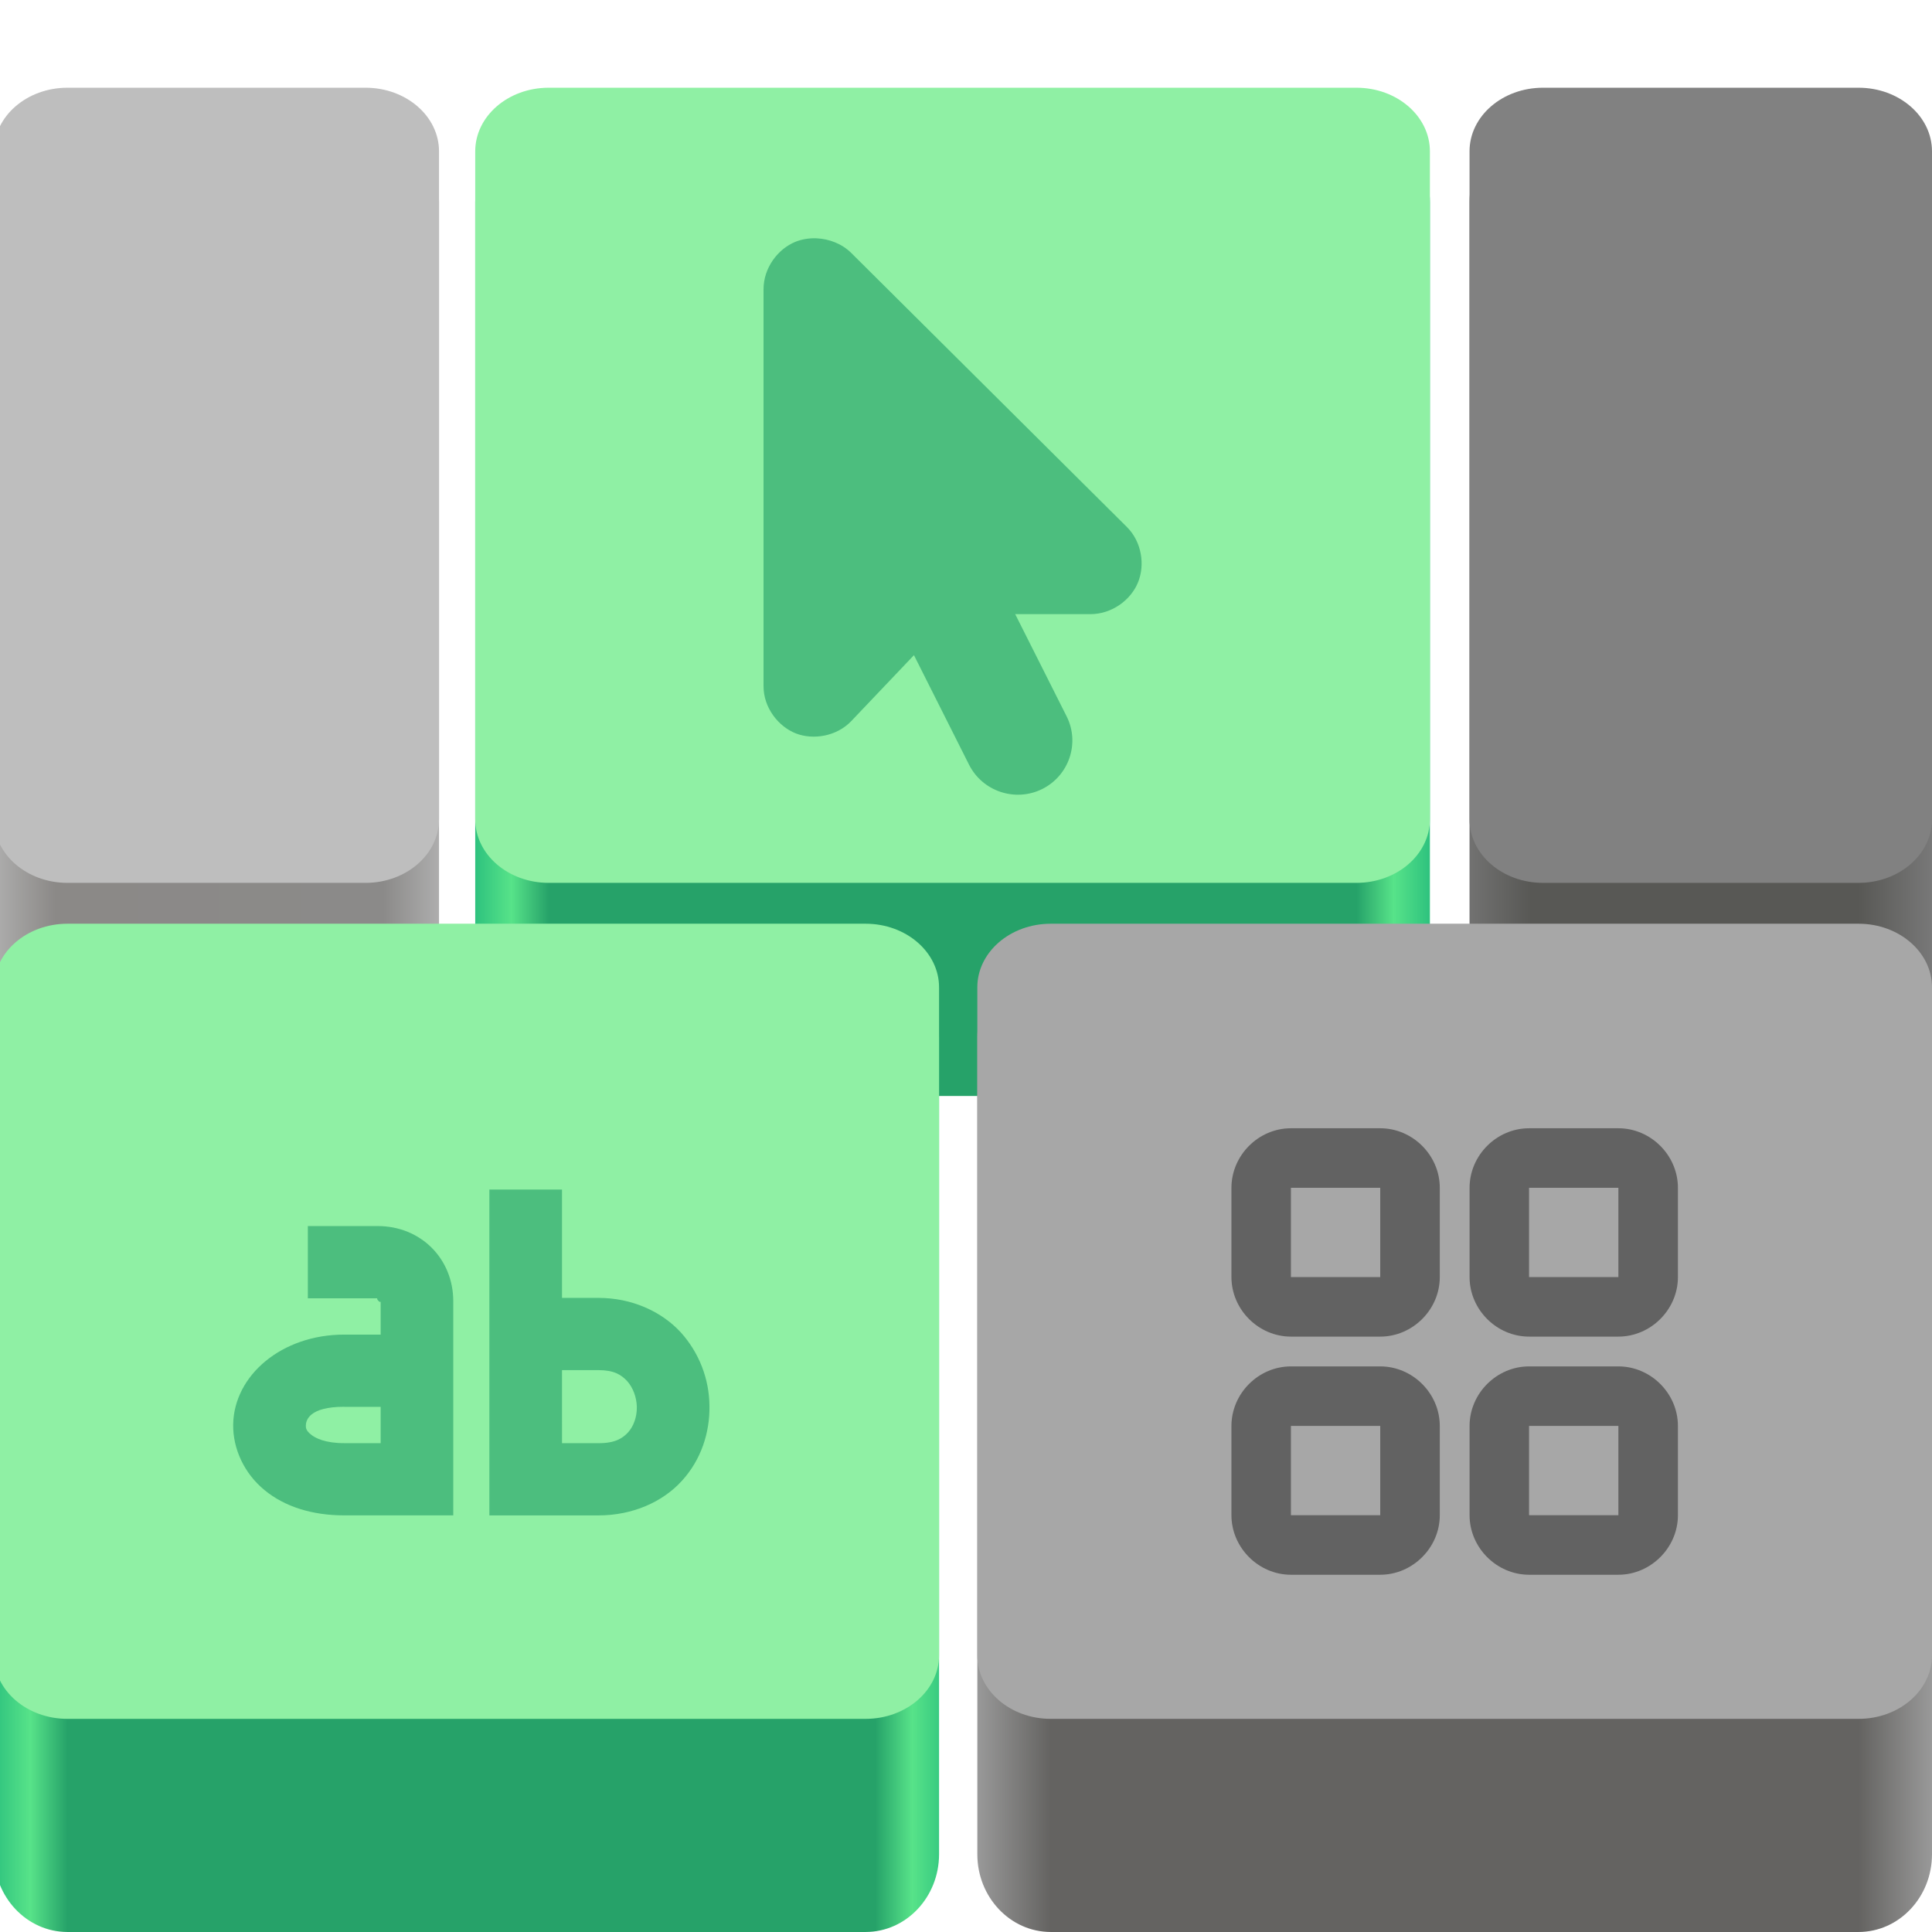
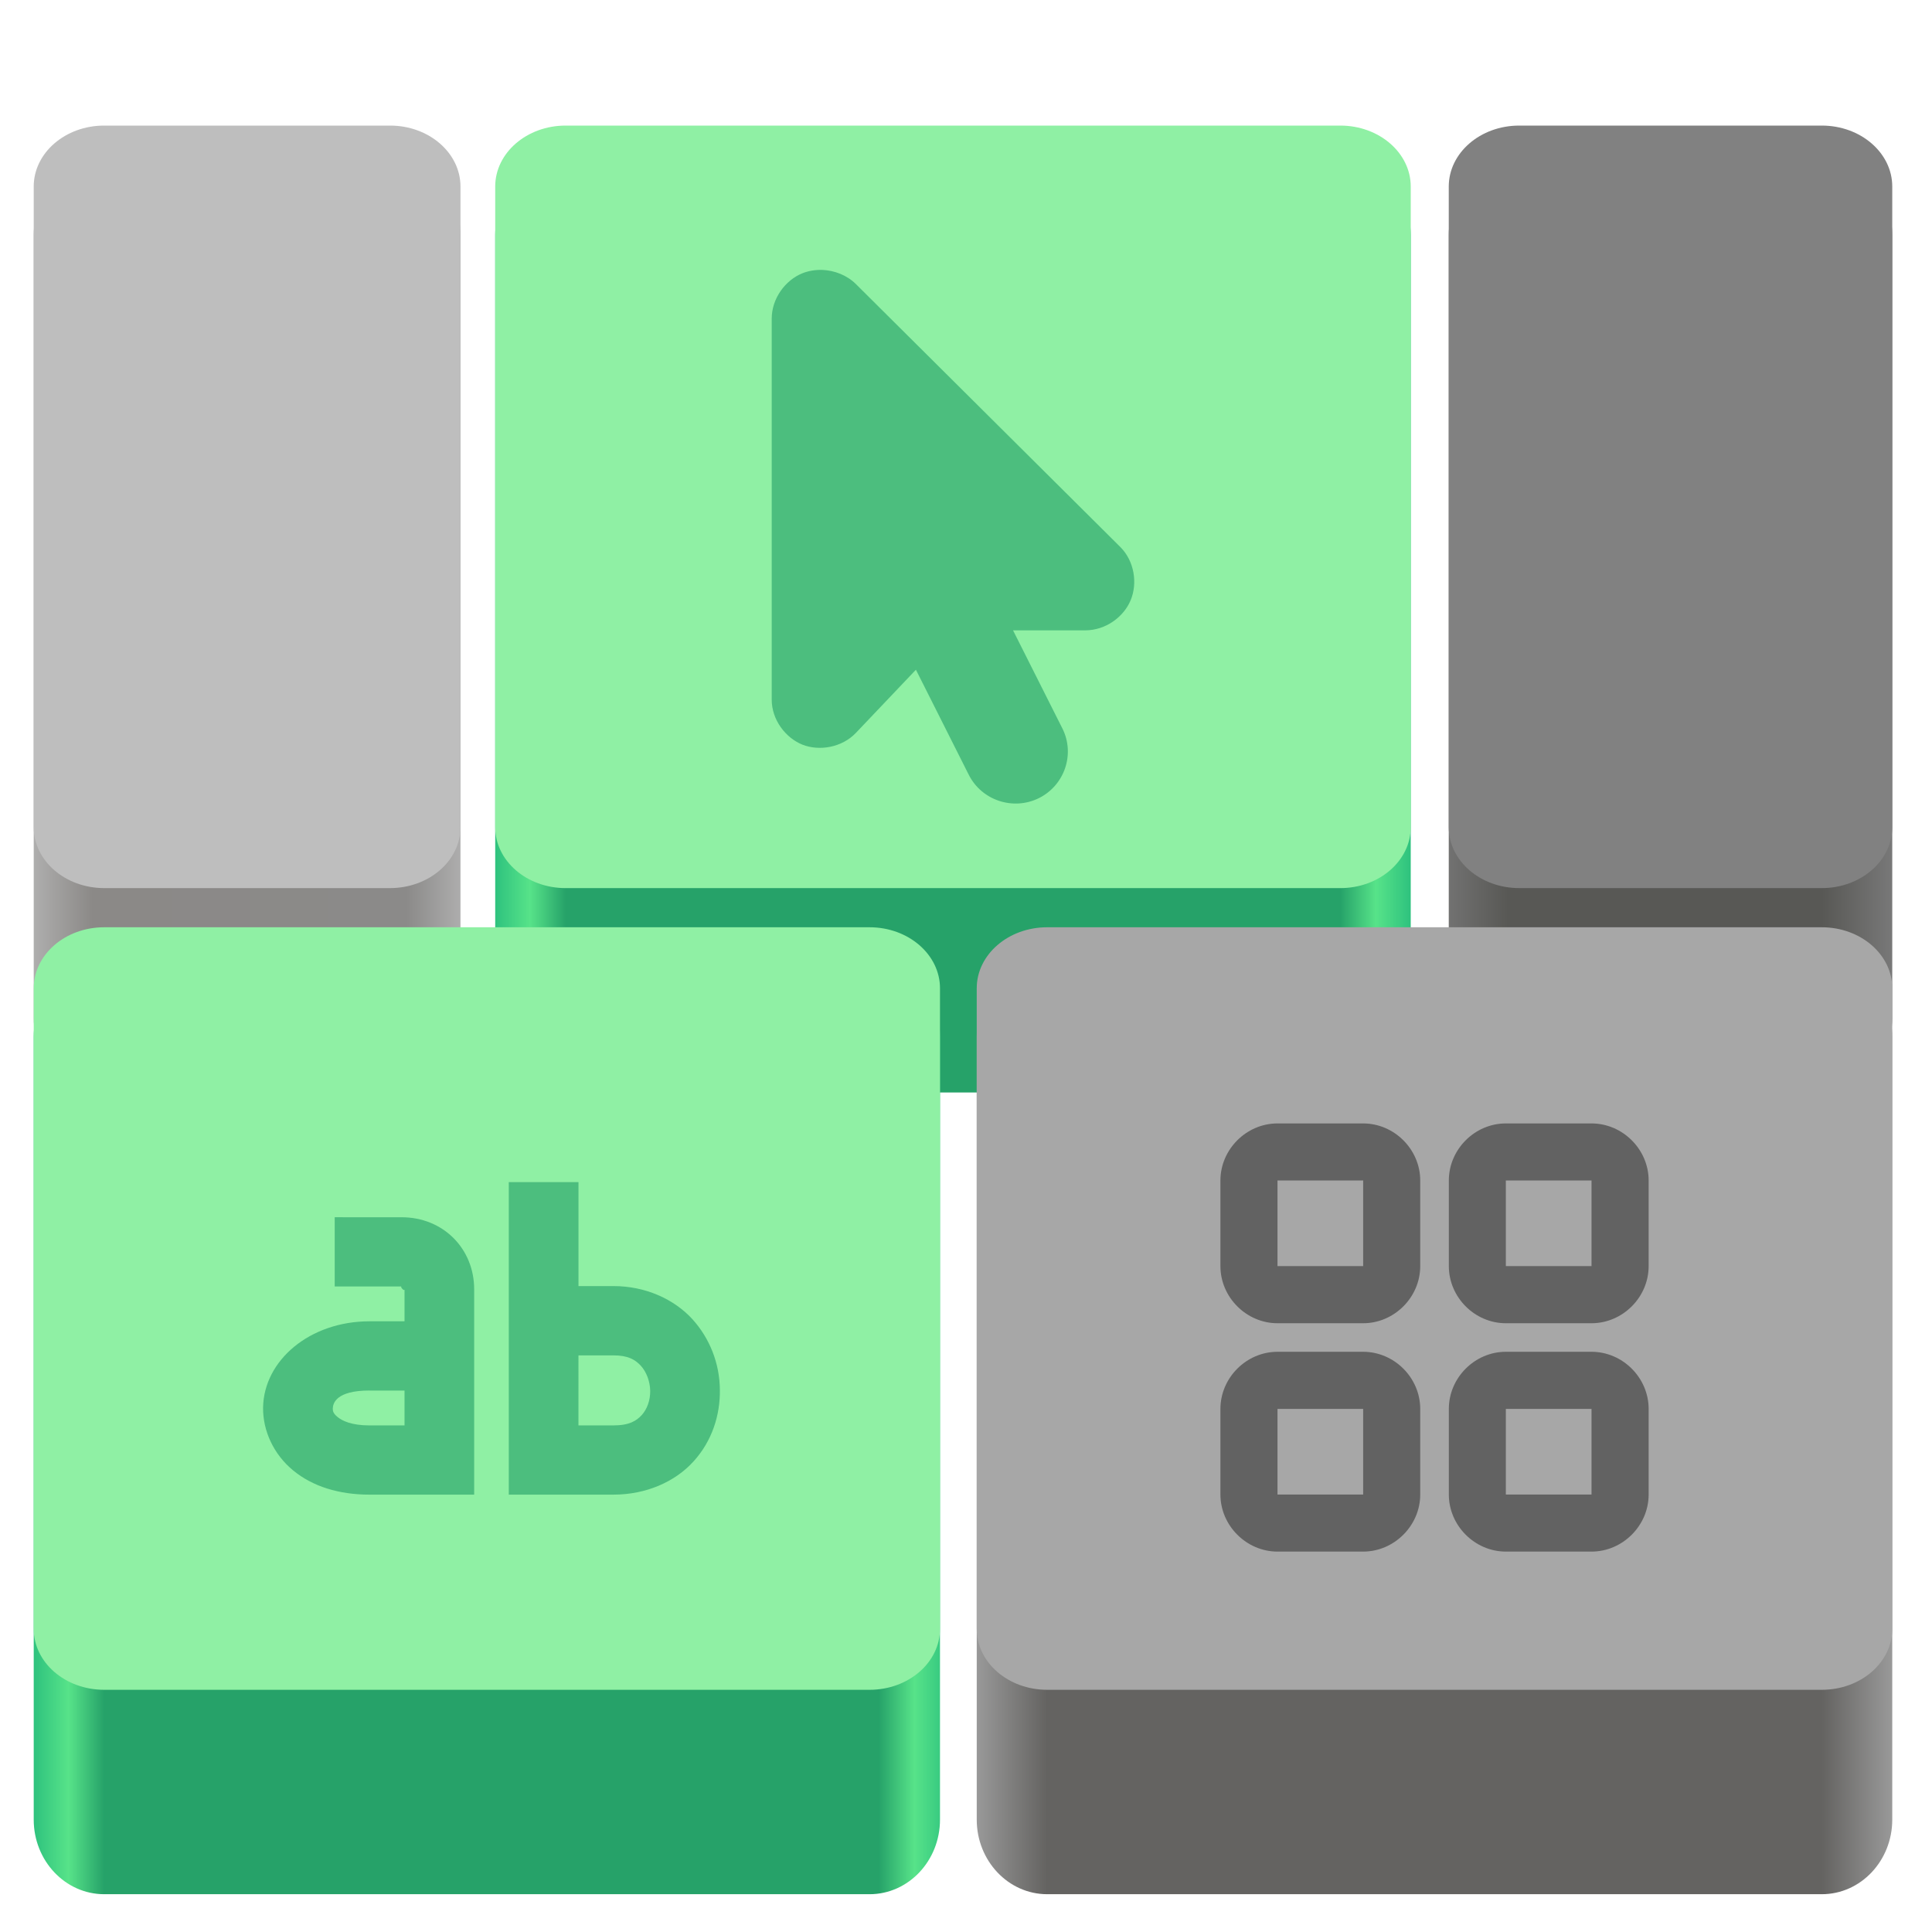
<svg xmlns="http://www.w3.org/2000/svg" xmlns:xlink="http://www.w3.org/1999/xlink" height="128px" viewBox="0 0 128 128" width="128px">
  <linearGradient id="a" gradientUnits="userSpaceOnUse">
    <stop offset="0" stop-color="#2ec27e" />
    <stop offset="0.038" stop-color="#57e389" />
    <stop offset="0.077" stop-color="#26a269" />
    <stop offset="0.923" stop-color="#26a269" />
    <stop offset="0.962" stop-color="#57e389" />
    <stop offset="1" stop-color="#2ec27e" />
  </linearGradient>
-   <linearGradient id="b" gradientTransform="matrix(0.141179 0 0 0.211772 18.97798 167.7825)" x1="88.596" x2="536.596" xlink:href="#a" y1="-449.394" y2="-449.394" />
-   <linearGradient id="c" gradientTransform="matrix(0.141179 0 0 0.211772 52.24365 223.1673)" gradientUnits="userSpaceOnUse" x1="88.596" x2="536.596" y1="-449.394" y2="-449.394">
+   <linearGradient id="b" gradientTransform="matrix(0.135391 0 0 0.20309 20.81558 163.6469)" x1="88.596" x2="536.596" xlink:href="#a" y1="-449.394" y2="-449.394" />
+   <linearGradient id="c" gradientTransform="matrix(0.135391 0 0 0.20309 52.71746 216.7611)" gradientUnits="userSpaceOnUse" x1="88.596" x2="536.596" y1="-449.394" y2="-449.394">
    <stop offset="0" stop-color="#999999" />
    <stop offset="0.077" stop-color="#646361" />
    <stop offset="0.923" stop-color="#646361" />
    <stop offset="1" stop-color="#999999" />
  </linearGradient>
-   <linearGradient id="d" gradientTransform="matrix(0.141179 0 0 0.211772 52.24366 167.7826)" gradientUnits="userSpaceOnUse" x1="88.596" x2="536.596" y1="-449.394" y2="-449.394">
+   <linearGradient id="d" gradientTransform="matrix(0.135391 0 0 0.20309 52.71746 163.647)" gradientUnits="userSpaceOnUse" x1="88.596" x2="536.596" y1="-449.394" y2="-449.394">
    <stop offset="0.5" stop-color="#787878" />
    <stop offset="0.58" stop-color="#585855" />
    <stop offset="0.923" stop-color="#585855" />
    <stop offset="1" stop-color="#787878" />
  </linearGradient>
-   <linearGradient id="e" gradientTransform="matrix(0.141179 0 0 0.211772 -45.51349 167.7826)" gradientUnits="userSpaceOnUse" x1="88.596" x2="536.596" y1="-449.394" y2="-449.394">
+   <linearGradient id="e" gradientTransform="matrix(0.135391 0 0 0.20309 -41.03194 163.647)" gradientUnits="userSpaceOnUse" x1="88.596" x2="536.596" y1="-449.394" y2="-449.394">
    <stop offset="0.498" stop-color="#b8b8b8" />
    <stop offset="0.58" stop-color="#8b8987" />
    <stop offset="0.923" stop-color="#8b8a89" />
    <stop offset="1" stop-color="#b8b8b8" />
  </linearGradient>
-   <linearGradient id="f" gradientTransform="matrix(0.141179 0 0 0.211772 -12.9051 223.1673)" x1="88.596" x2="536.596" xlink:href="#a" y1="-449.394" y2="-449.394" />
-   <path d="m 36.352 8.234 h 53.516 c 2.688 0 4.867 2.305 4.867 5.152 v 54.078 c 0 2.844 -2.18 5.148 -4.867 5.148 h -53.516 c -2.688 0 -4.867 -2.305 -4.867 -5.148 v -54.078 c 0 -2.848 2.18 -5.152 4.867 -5.152 z m 0 0" fill="url(#b)" />
-   <path d="m 69.617 63.621 h 53.516 c 2.688 0 4.867 2.305 4.867 5.148 v 54.078 c 0 2.844 -2.18 5.152 -4.867 5.152 h -53.516 c -2.688 0 -4.867 -2.309 -4.867 -5.152 v -54.078 c 0 -2.844 2.18 -5.148 4.867 -5.148 z m 0 0" fill="url(#c)" />
-   <path d="m 102.227 8.234 h 20.906 c 2.688 0 4.867 2.305 4.867 5.148 v 54.078 c 0 2.844 -2.18 5.152 -4.867 5.152 h -20.906 c -2.688 0 -4.867 -2.309 -4.867 -5.152 v -54.078 c 0 -2.844 2.18 -5.148 4.867 -5.148 z m 0 0" fill="url(#d)" />
-   <path d="m 102.227 5.812 h 20.906 c 2.688 0 4.867 1.887 4.867 4.215 v 44.254 c 0 2.324 -2.18 4.211 -4.867 4.211 h -20.906 c -2.688 0 -4.867 -1.887 -4.867 -4.211 v -44.254 c 0 -2.328 2.18 -4.215 4.867 -4.215 z m 0 0" fill="#818181" />
-   <path d="m 4.469 8.234 h 19.75 c 2.688 0 4.867 2.305 4.867 5.148 v 54.078 c 0 2.844 -2.18 5.152 -4.867 5.152 h -19.75 c -2.688 0 -4.867 -2.309 -4.867 -5.152 v -54.078 c 0 -2.844 2.18 -5.148 4.867 -5.148 z m 0 0" fill="url(#e)" />
-   <path d="m 4.469 5.812 h 19.75 c 2.688 0 4.867 1.887 4.867 4.215 v 44.254 c 0 2.324 -2.18 4.211 -4.867 4.211 h -19.75 c -2.688 0 -4.867 -1.887 -4.867 -4.211 v -44.254 c 0 -2.328 2.18 -4.215 4.867 -4.215 z m 0 0" fill="#bebebe" />
-   <path d="m 69.617 61.199 h 53.516 c 2.688 0 4.867 1.887 4.867 4.215 v 44.254 c 0 2.324 -2.18 4.211 -4.867 4.211 h -53.516 c -2.688 0 -4.867 -1.887 -4.867 -4.211 v -44.254 c 0 -2.328 2.18 -4.215 4.867 -4.215 z m 0 0" fill="#a7a7a7" />
-   <path d="m 4.469 63.621 h 52.879 c 2.688 0 4.867 2.305 4.867 5.148 v 54.078 c 0 2.844 -2.18 5.152 -4.867 5.152 h -52.879 c -2.688 0 -4.867 -2.309 -4.867 -5.152 v -54.078 c 0 -2.844 2.18 -5.148 4.867 -5.148 z m 0 0" fill="url(#f)" />
-   <path d="m 4.469 61.199 h 52.879 c 2.688 0 4.867 1.887 4.867 4.215 v 44.254 c 0 2.324 -2.18 4.211 -4.867 4.211 h -52.879 c -2.688 0 -4.867 -1.887 -4.867 -4.211 v -44.254 c 0 -2.328 2.18 -4.215 4.867 -4.215 z m 0 0" fill="#8ff0a4" />
-   <path d="m 20.395 81.23 v 4.785 h 4.621 c -0.133 0 0.203 0.379 0.203 0.195 v 2.211 h -2.418 c -4.129 0 -7.293 2.691 -7.352 5.945 c -0.027 1.625 0.738 3.258 2.074 4.355 c 1.336 1.102 3.164 1.676 5.277 1.676 h 7.23 v -14.188 c 0 -2.801 -2.133 -4.98 -5.016 -4.98 z m 2.406 11.977 h 2.418 v 2.406 h -2.418 c -1.25 0 -1.91 -0.328 -2.211 -0.582 c -0.305 -0.246 -0.328 -0.41 -0.328 -0.582 c 0.008 -0.344 0.207 -1.246 2.539 -1.246 z m 9.621 -14.398 v 21.59 h 7.23 c 2.258 0 4.258 -0.891 5.531 -2.297 c 1.277 -1.402 1.844 -3.195 1.82 -4.941 c -0.012 -1.809 -0.688 -3.547 -1.902 -4.891 c -1.27 -1.379 -3.234 -2.281 -5.449 -2.281 h -2.418 v -7.18 z m 4.812 11.965 h 2.418 c 1.016 0 1.504 0.301 1.895 0.723 c 0.387 0.426 0.633 1.07 0.645 1.727 c 0.008 0.66 -0.215 1.27 -0.578 1.672 c -0.367 0.398 -0.855 0.719 -1.961 0.719 h -2.418 z m 0 0" fill="#26a269" fill-opacity="0.639" />
-   <path d="m 36.352 5.812 h 53.516 c 2.688 0 4.867 1.887 4.867 4.215 v 44.25 c 0 2.328 -2.18 4.215 -4.867 4.215 h -53.516 c -2.688 0 -4.867 -1.887 -4.867 -4.215 v -44.25 c 0 -2.328 2.18 -4.215 4.867 -4.215 z m 0 0" fill="#8ff0a4" />
-   <path d="m 54.102 15.789 c -0.488 -0.02 -0.977 0.059 -1.41 0.234 c -1.164 0.477 -2.105 1.73 -2.105 3.133 v 26.316 c 0 1.402 0.961 2.645 2.125 3.113 c 1.156 0.457 2.719 0.207 3.688 -0.812 l 4.152 -4.367 l 3.648 7.254 c 0.895 1.777 3.066 2.496 4.844 1.617 c 1.785 -0.887 2.512 -3.047 1.625 -4.812 l -3.41 -6.777 h 4.992 c 1.41 0 2.668 -0.934 3.141 -2.094 c 0.477 -1.148 0.262 -2.691 -0.734 -3.68 l -18.258 -18.152 c -0.621 -0.617 -1.469 -0.934 -2.297 -0.973 z m 0 0" fill="#26a269" fill-opacity="0.639" />
-   <path d="m 85.527 74.75 c -2.148 0 -3.941 1.793 -3.941 3.945 v 5.914 c 0 2.152 1.793 3.945 3.941 3.945 h 5.918 c 2.148 0 3.945 -1.793 3.945 -3.945 v -5.914 c 0 -2.152 -1.797 -3.945 -3.945 -3.945 z m 15.777 0 c -2.148 0 -3.941 1.793 -3.941 3.945 v 5.914 c 0 2.152 1.793 3.945 3.941 3.945 h 5.918 c 2.148 0 3.945 -1.793 3.945 -3.945 v -5.914 c 0 -2.152 -1.797 -3.945 -3.945 -3.945 z m -15.777 3.945 h 5.918 v 5.914 h -5.918 z m 15.777 0 h 5.918 v 5.914 h -5.918 z m -15.777 11.832 c -2.148 0 -3.941 1.793 -3.941 3.945 v 5.914 c 0 2.148 1.793 3.945 3.941 3.945 h 5.918 c 2.148 0 3.945 -1.797 3.945 -3.945 v -5.914 c 0 -2.152 -1.797 -3.945 -3.945 -3.945 z m 15.777 0 c -2.148 0 -3.941 1.793 -3.941 3.945 v 5.914 c 0 2.148 1.793 3.945 3.941 3.945 h 5.918 c 2.148 0 3.945 -1.797 3.945 -3.945 v -5.914 c 0 -2.152 -1.797 -3.945 -3.945 -3.945 z m -15.777 3.945 h 5.918 v 5.914 h -5.918 z m 15.777 0 h 5.918 v 5.914 h -5.918 z m 0 0" fill="#222222" fill-opacity="0.514" />
+   <linearGradient id="f" gradientTransform="matrix(0.135391 0 0 0.20309 -9.760395 216.7611)" x1="88.596" x2="536.596" xlink:href="#a" y1="-449.394" y2="-449.394" />
+   <path d="m 37.477 10.641 h 51.32 c 2.578 0 4.668 2.211 4.668 4.941 v 51.859 c 0 2.727 -2.09 4.938 -4.668 4.938 h -51.32 c -2.578 0 -4.668 -2.211 -4.668 -4.938 v -51.859 c 0 -2.73 2.09 -4.941 4.668 -4.941 z m 0 0" fill="url(#b)" />
+   <path d="m 69.379 63.754 h 51.32 c 2.578 0 4.668 2.211 4.668 4.938 v 51.863 c 0 2.727 -2.09 4.941 -4.668 4.941 h -51.32 c -2.578 0 -4.668 -2.215 -4.668 -4.941 v -51.863 c 0 -2.727 2.09 -4.938 4.668 -4.938 z m 0 0" fill="url(#c)" />
+   <path d="m 100.652 10.641 h 20.047 c 2.578 0 4.668 2.211 4.668 4.938 v 51.863 c 0 2.727 -2.09 4.941 -4.668 4.941 h -20.047 c -2.578 0 -4.668 -2.215 -4.668 -4.941 v -51.863 c 0 -2.727 2.09 -4.938 4.668 -4.938 z m 0 0" fill="url(#d)" />
+   <path d="m 100.652 8.32 h 20.047 c 2.578 0 4.668 1.809 4.668 4.039 v 42.441 c 0 2.23 -2.09 4.039 -4.668 4.039 h -20.047 c -2.578 0 -4.668 -1.809 -4.668 -4.039 v -42.441 c 0 -2.23 2.09 -4.039 4.668 -4.039 z m 0 0" fill="#818181" />
+   <path d="m 6.902 10.641 h 18.938 c 2.578 0 4.668 2.211 4.668 4.938 v 51.863 c 0 2.727 -2.09 4.941 -4.668 4.941 h -18.938 c -2.578 0 -4.668 -2.215 -4.668 -4.941 v -51.863 c 0 -2.727 2.09 -4.938 4.668 -4.938 z m 0 0" fill="url(#e)" />
+   <path d="m 6.902 8.32 h 18.938 c 2.578 0 4.668 1.809 4.668 4.039 v 42.441 c 0 2.23 -2.09 4.039 -4.668 4.039 h -18.938 c -2.578 0 -4.668 -1.809 -4.668 -4.039 v -42.441 c 0 -2.23 2.09 -4.039 4.668 -4.039 z m 0 0" fill="#bebebe" />
+   <path d="m 69.379 61.434 h 51.32 c 2.578 0 4.668 1.809 4.668 4.043 v 42.438 c 0 2.23 -2.09 4.039 -4.668 4.039 h -51.32 c -2.578 0 -4.668 -1.809 -4.668 -4.039 v -42.438 c 0 -2.234 2.09 -4.043 4.668 -4.043 z m 0 0" fill="#a7a7a7" />
+   <path d="m 6.902 63.754 h 50.711 c 2.574 0 4.664 2.211 4.664 4.938 v 51.863 c 0 2.727 -2.09 4.941 -4.664 4.941 h -50.711 c -2.578 0 -4.668 -2.215 -4.668 -4.941 v -51.863 c 0 -2.727 2.09 -4.938 4.668 -4.938 z m 0 0" fill="url(#f)" />
+   <path d="m 6.902 61.434 h 50.711 c 2.574 0 4.664 1.809 4.664 4.043 v 42.438 c 0 2.23 -2.09 4.039 -4.664 4.039 h -50.711 c -2.578 0 -4.668 -1.809 -4.668 -4.039 v -42.438 c 0 -2.234 2.09 -4.043 4.668 -4.043 z m 0 0" fill="#8ff0a4" />
+   <path d="m 22.176 80.645 v 4.586 h 4.43 c -0.129 0 0.195 0.363 0.195 0.188 v 2.121 h -2.32 c -3.957 0 -6.992 2.582 -7.051 5.703 c -0.023 1.559 0.711 3.125 1.992 4.176 c 1.281 1.059 3.031 1.605 5.059 1.605 h 6.934 v -13.605 c 0 -2.684 -2.043 -4.773 -4.809 -4.773 z m 2.305 11.484 h 2.32 v 2.309 h -2.32 c -1.199 0 -1.832 -0.316 -2.117 -0.559 c -0.293 -0.238 -0.316 -0.395 -0.316 -0.559 c 0.008 -0.328 0.199 -1.195 2.434 -1.195 z m 9.227 -13.809 v 20.703 h 6.934 c 2.168 0 4.086 -0.852 5.305 -2.199 c 1.227 -1.348 1.77 -3.066 1.746 -4.742 c -0.012 -1.734 -0.656 -3.398 -1.824 -4.688 c -1.215 -1.324 -3.102 -2.188 -5.227 -2.188 h -2.316 v -6.887 z m 4.617 11.477 h 2.316 c 0.977 0 1.445 0.285 1.82 0.691 c 0.367 0.406 0.605 1.027 0.617 1.656 c 0.008 0.633 -0.207 1.215 -0.555 1.602 c -0.352 0.383 -0.82 0.691 -1.883 0.691 h -2.316 z m 0 0" fill="#26a269" fill-opacity="0.639" />
+   <path d="m 37.477 8.32 h 51.32 c 2.578 0 4.668 1.809 4.668 4.039 v 42.438 c 0 2.234 -2.09 4.043 -4.668 4.043 h -51.32 c -2.578 0 -4.668 -1.809 -4.668 -4.043 v -42.438 c 0 -2.23 2.09 -4.039 4.668 -4.039 z m 0 0" fill="#8ff0a4" />
+   <path d="m 54.5 17.883 c -0.469 -0.016 -0.938 0.059 -1.352 0.227 c -1.117 0.457 -2.02 1.66 -2.02 3.004 v 25.238 c 0 1.344 0.922 2.535 2.035 2.984 c 1.109 0.438 2.609 0.199 3.539 -0.777 l 3.98 -4.188 l 3.5 6.957 c 0.855 1.703 2.941 2.391 4.645 1.551 c 1.711 -0.852 2.41 -2.922 1.559 -4.617 l -3.27 -6.5 h 4.785 c 1.355 0 2.559 -0.895 3.012 -2.008 c 0.457 -1.102 0.254 -2.582 -0.703 -3.527 l -17.508 -17.41 c -0.598 -0.59 -1.41 -0.895 -2.203 -0.934 z m 0 0" fill="#26a269" fill-opacity="0.639" />
+   <path d="m 84.637 74.43 c -2.059 0 -3.781 1.719 -3.781 3.781 v 5.672 c 0 2.066 1.723 3.785 3.781 3.785 h 5.676 c 2.059 0 3.781 -1.719 3.781 -3.785 v -5.672 c 0 -2.062 -1.723 -3.781 -3.781 -3.781 z m 15.129 0 c -2.059 0 -3.777 1.719 -3.777 3.781 v 5.672 c 0 2.066 1.719 3.785 3.777 3.785 h 5.676 c 2.062 0 3.785 -1.719 3.785 -3.785 v -5.672 c 0 -2.062 -1.723 -3.781 -3.785 -3.781 z m -15.129 3.781 h 5.676 v 5.672 h -5.676 z m 15.129 0 h 5.676 v 5.672 h -5.676 z m -15.129 11.348 c -2.059 0 -3.781 1.719 -3.781 3.785 v 5.672 c 0 2.059 1.723 3.781 3.781 3.781 h 5.676 c 2.059 0 3.781 -1.723 3.781 -3.781 v -5.672 c 0 -2.066 -1.723 -3.785 -3.781 -3.785 z m 15.129 0 c -2.059 0 -3.777 1.719 -3.777 3.785 v 5.672 c 0 2.059 1.719 3.781 3.777 3.781 h 5.676 c 2.062 0 3.785 -1.723 3.785 -3.781 v -5.672 c 0 -2.066 -1.723 -3.785 -3.785 -3.785 z m -15.129 3.785 h 5.676 v 5.672 h -5.676 z m 15.129 0 h 5.676 v 5.672 h -5.676 z m 0 0" fill="#222222" fill-opacity="0.514" />
</svg>
